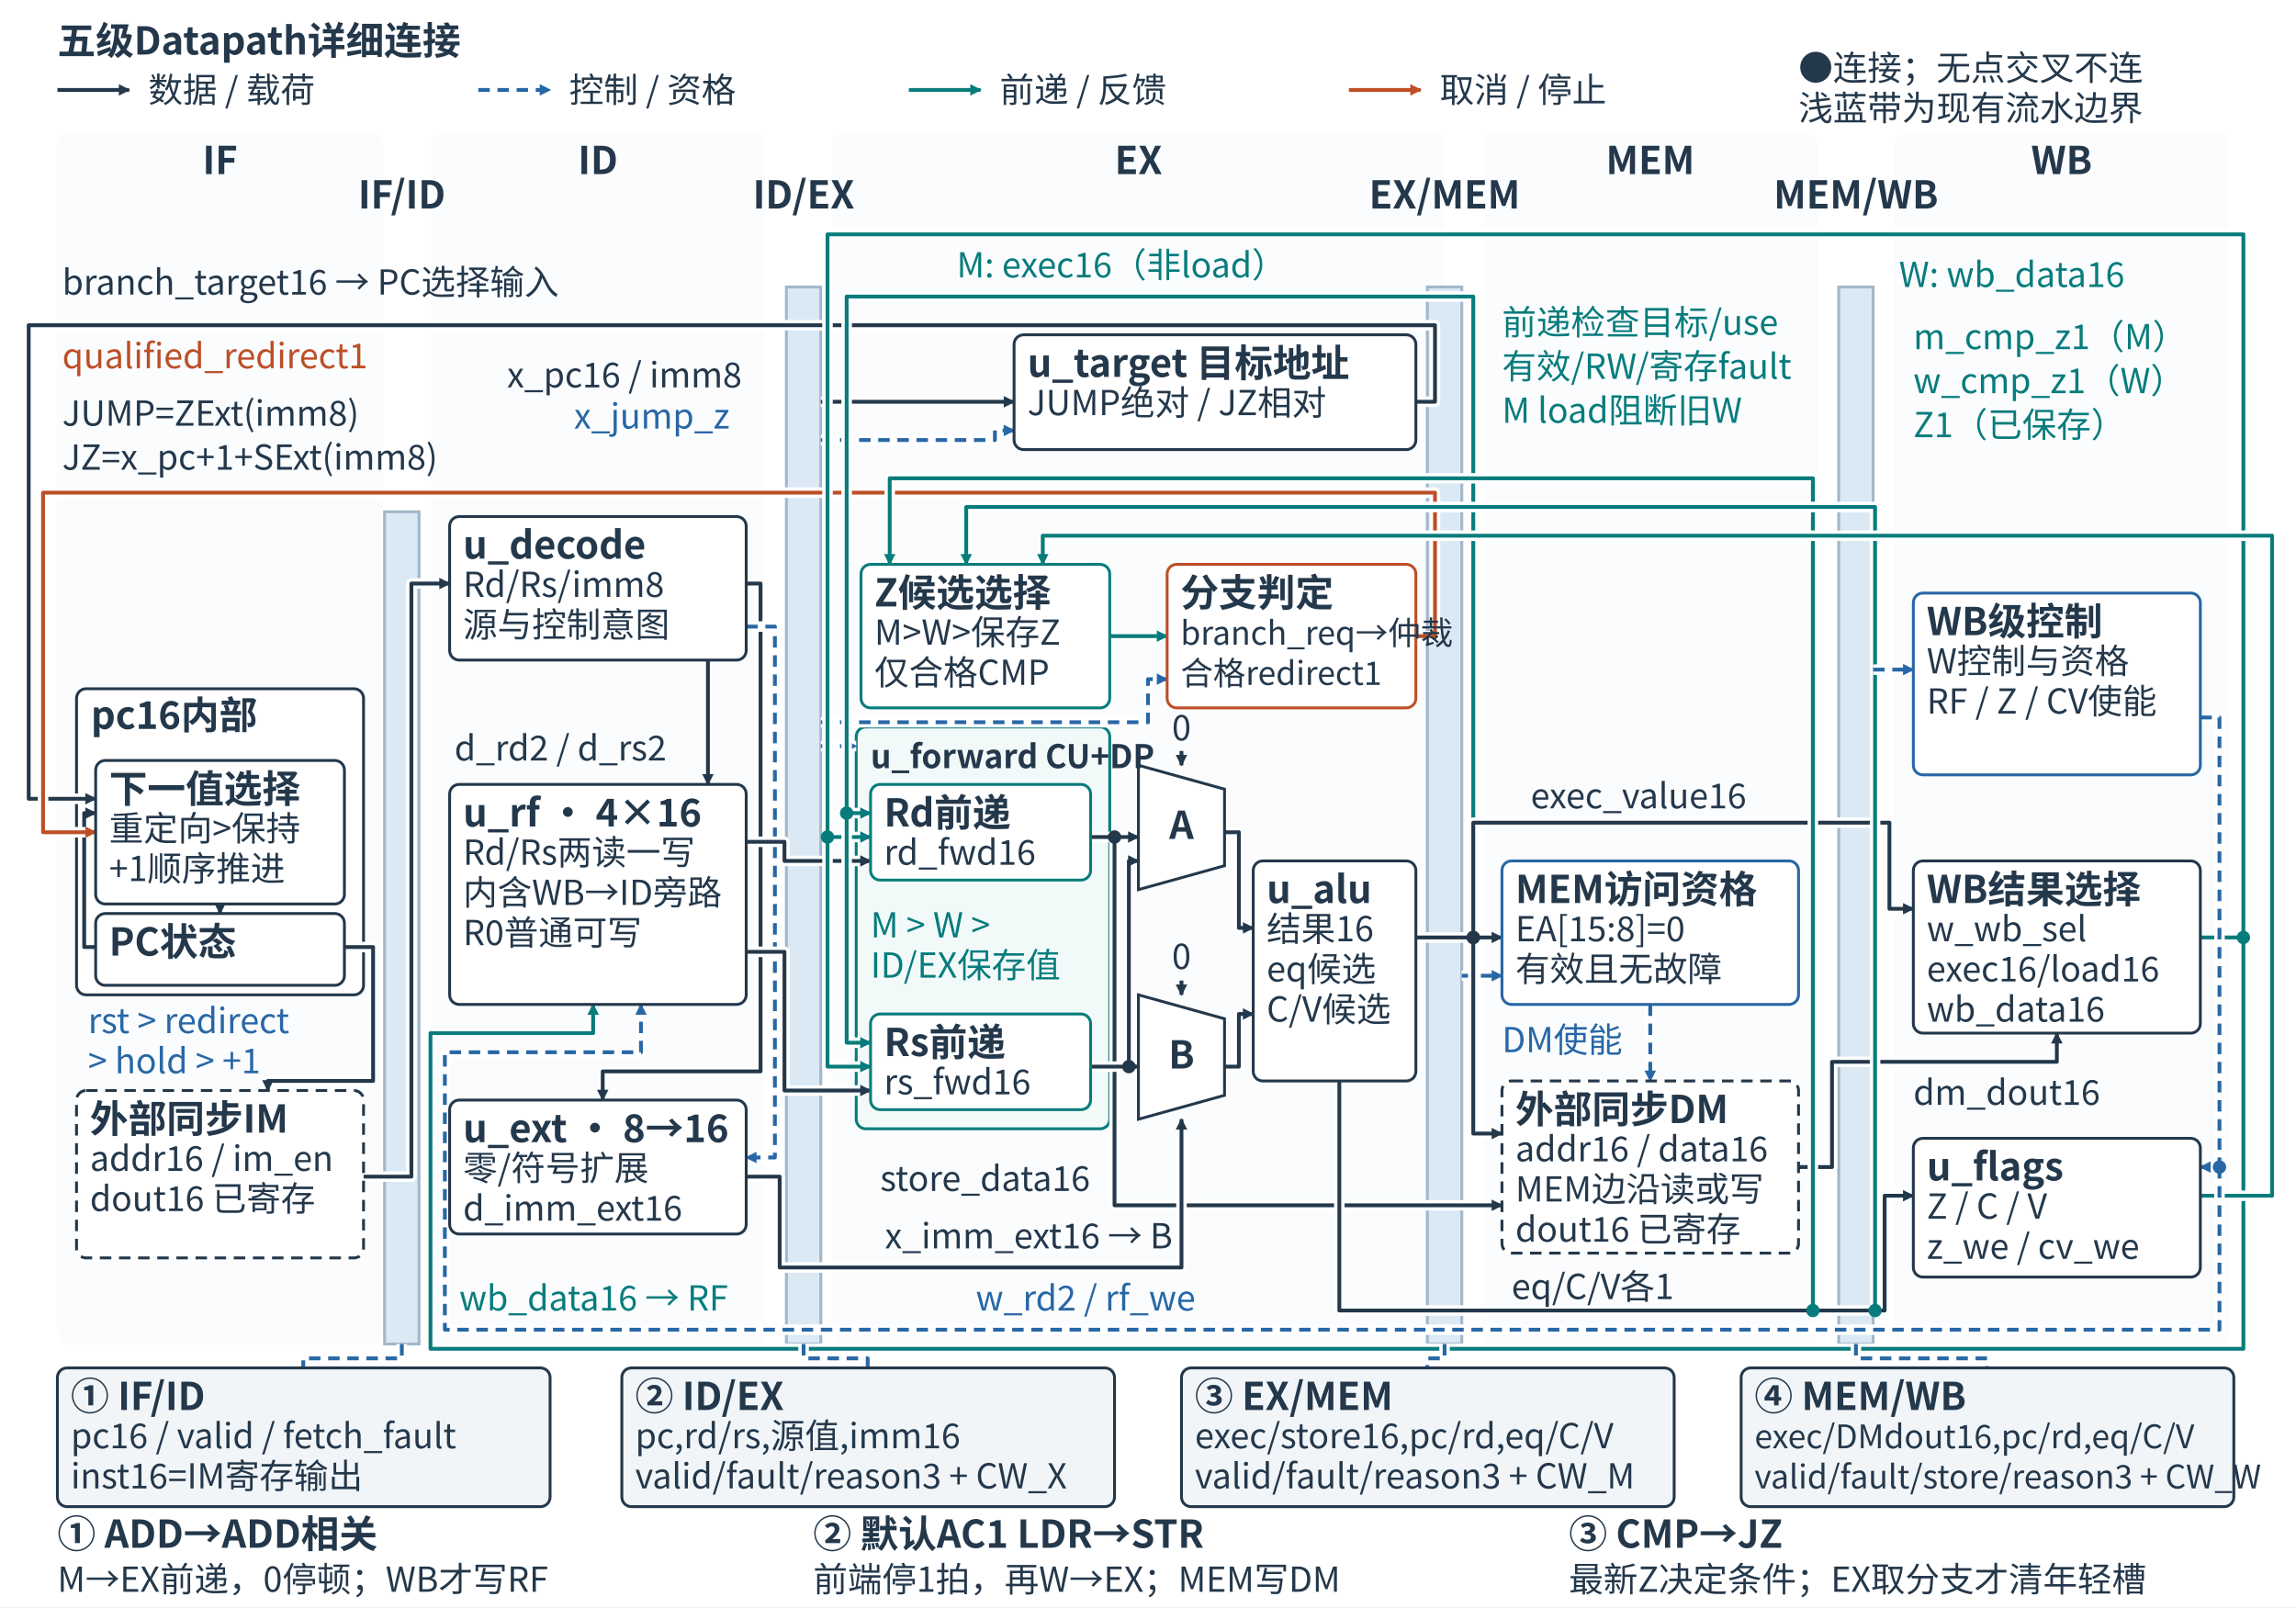
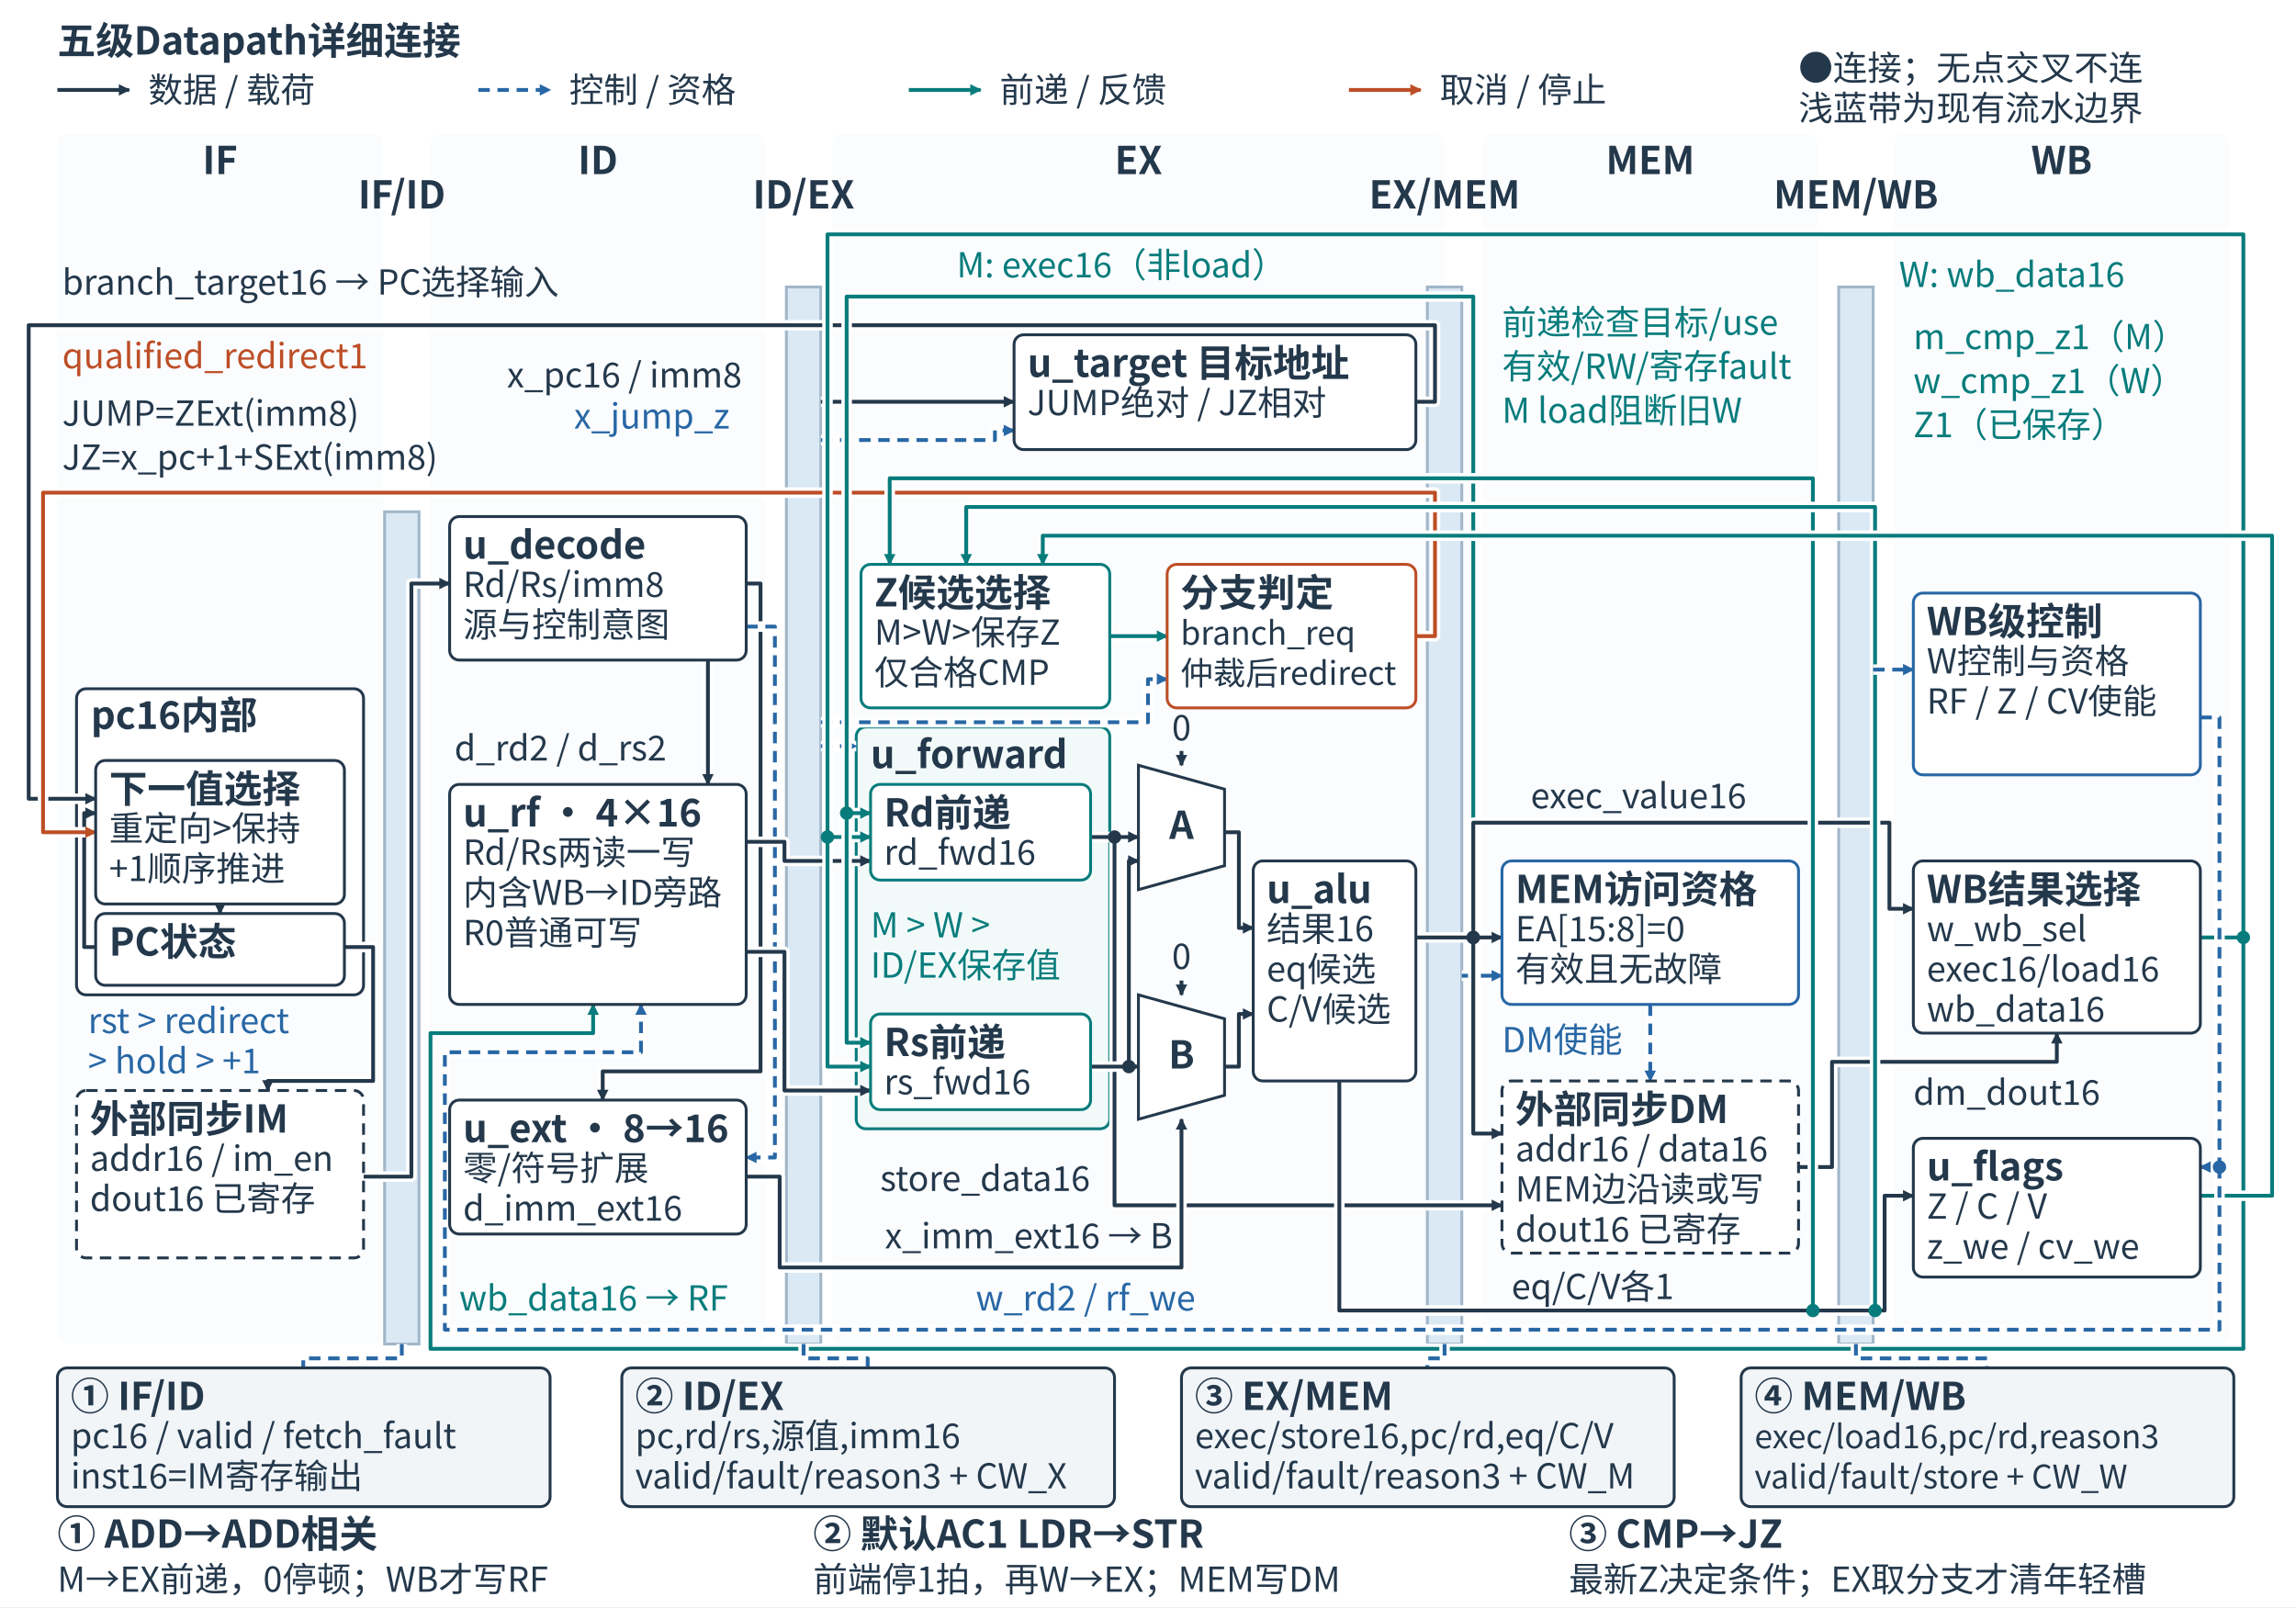
<svg xmlns="http://www.w3.org/2000/svg" width="2400" height="1680" viewBox="0 0 2400 1680">
  <defs>
    <marker id="a_data" viewBox="0 0 10 10" refX="9" refY="5" markerWidth="3" markerHeight="3" orient="auto-start-reverse">
      <path d="M0,0 L10,5 L0,10 Z" fill="#24384B" />
    </marker>
    <marker id="a_ctrl" viewBox="0 0 10 10" refX="9" refY="5" markerWidth="3" markerHeight="3" orient="auto-start-reverse">
      <path d="M0,0 L10,5 L0,10 Z" fill="#2867A5" />
    </marker>
    <marker id="a_fwd" viewBox="0 0 10 10" refX="9" refY="5" markerWidth="3" markerHeight="3" orient="auto-start-reverse">
      <path d="M0,0 L10,5 L0,10 Z" fill="#087C7C" />
    </marker>
    <marker id="a_kill" viewBox="0 0 10 10" refX="9" refY="5" markerWidth="3" markerHeight="3" orient="auto-start-reverse">
      <path d="M0,0 L10,5 L0,10 Z" fill="#BD4E26" />
    </marker>
    <marker id="a_muted" viewBox="0 0 10 10" refX="9" refY="5" markerWidth="3" markerHeight="3" orient="auto-start-reverse">
      <path d="M0,0 L10,5 L0,10 Z" fill="#536477" />
    </marker>
    <marker id="a_line" viewBox="0 0 10 10" refX="9" refY="5" markerWidth="3" markerHeight="3" orient="auto-start-reverse">
      <path d="M0,0 L10,5 L0,10 Z" fill="#BDCBD5" />
    </marker>
    <marker id="a_pale" viewBox="0 0 10 10" refX="9" refY="5" markerWidth="3" markerHeight="3" orient="auto-start-reverse">
      <path d="M0,0 L10,5 L0,10 Z" fill="#F2F6F9" />
    </marker>
  </defs>
  <style>text{font-family:"Microsoft YaHei","Noto Sans CJK SC",Arial,sans-serif}</style>
  <rect width="2400" height="1680" fill="white" />
  <rect id="stage_IF" x="60" y="140" width="340" height="1265" rx="10" fill="#FAFCFE" stroke="none" stroke-width="3" />
  <rect id="stage_ID" x="450" y="140" width="350" height="1265" rx="10" fill="#FAFCFE" stroke="none" stroke-width="3" />
  <rect id="stage_EX" x="870" y="140" width="640" height="1265" rx="10" fill="#FAFCFE" stroke="none" stroke-width="3" />
  <rect id="stage_MEM" x="1550" y="140" width="350" height="1265" rx="10" fill="#FAFCFE" stroke="none" stroke-width="3" />
  <rect id="stage_WB" x="1980" y="140" width="350" height="1265" rx="10" fill="#FAFCFE" stroke="none" stroke-width="3" />
  <rect id="boundary_0" x="402" y="535" width="36" height="870" rx="0" fill="#DBE9F5" stroke="#A2B7C9" stroke-width="3" />
  <rect id="boundary_1" x="822" y="300" width="36" height="1105" rx="0" fill="#DBE9F5" stroke="#A2B7C9" stroke-width="3" />
  <rect id="boundary_2" x="1492" y="300" width="36" height="1105" rx="0" fill="#DBE9F5" stroke="#A2B7C9" stroke-width="3" />
  <rect id="boundary_3" x="1922" y="300" width="36" height="1105" rx="0" fill="#DBE9F5" stroke="#A2B7C9" stroke-width="3" />
  <rect id="pc16_scope" x="80" y="720" width="300" height="320" rx="10" fill="white" stroke="#24384B" stroke-width="3" />
  <rect id="forward_scope" x="895" y="760" width="265" height="420" rx="10" fill="#F2FAF9" stroke="#087C7C" stroke-width="3" />
  <path d="M 60,94 L 135,94" fill="none" stroke="white" stroke-width="11" stroke-linejoin="round" />
  <path id="legend_data" d="M 60,94 L 135,94" fill="none" stroke="#24384B" stroke-width="4" stroke-linejoin="round" marker-end="url(#a_data)" />
  <path d="M 500,94 L 575,94" fill="none" stroke="white" stroke-width="11" stroke-linejoin="round" />
  <path id="legend_ctrl" d="M 500,94 L 575,94" fill="none" stroke="#2867A5" stroke-width="4" stroke-linejoin="round" stroke-dasharray="12 8" marker-end="url(#a_ctrl)" />
  <path d="M 950,94 L 1025,94" fill="none" stroke="white" stroke-width="11" stroke-linejoin="round" />
  <path id="legend_fwd" d="M 950,94 L 1025,94" fill="none" stroke="#087C7C" stroke-width="4" stroke-linejoin="round" marker-end="url(#a_fwd)" />
  <path d="M 1410,94 L 1485,94" fill="none" stroke="white" stroke-width="11" stroke-linejoin="round" />
  <path id="legend_kill" d="M 1410,94 L 1485,94" fill="none" stroke="#BD4E26" stroke-width="4" stroke-linejoin="round" marker-end="url(#a_kill)" />
  <path d="M 230,945 L 230,955" fill="none" stroke="white" stroke-width="11" stroke-linejoin="round" />
  <path id="pc_next_state" d="M 230,945 L 230,955" fill="none" stroke="#24384B" stroke-width="4" stroke-linejoin="round" marker-end="url(#a_data)" />
  <path d="M 100,990 L 88,990 L 88,850 L 100,850" fill="none" stroke="white" stroke-width="11" stroke-linejoin="round" />
  <path id="pc_hold_plus1" d="M 100,990 L 88,990 L 88,850 L 100,850" fill="none" stroke="#24384B" stroke-width="4" stroke-linejoin="round" marker-end="url(#a_data)" />
  <path d="M 360,990 L 390,990 L 390,1130 L 280,1130 L 280,1140" fill="none" stroke="white" stroke-width="11" stroke-linejoin="round" />
  <path id="pc_im" d="M 360,990 L 390,990 L 390,1130 L 280,1130 L 280,1140" fill="none" stroke="#24384B" stroke-width="4" stroke-linejoin="round" marker-end="url(#a_data)" />
  <path d="M 380,1230 L 430,1230 L 430,610 L 470,610" fill="none" stroke="white" stroke-width="11" stroke-linejoin="round" />
  <path id="im_inst" d="M 380,1230 L 430,1230 L 430,610 L 470,610" fill="none" stroke="#24384B" stroke-width="4" stroke-linejoin="round" marker-end="url(#a_data)" />
  <path d="M 740,690 L 740,820" fill="none" stroke="white" stroke-width="11" stroke-linejoin="round" />
  <path id="decode_rf_addr" d="M 740,690 L 740,820" fill="none" stroke="#24384B" stroke-width="4" stroke-linejoin="round" marker-end="url(#a_data)" />
  <path d="M 780,610 L 795,610 L 795,1120 L 630,1120 L 630,1150" fill="none" stroke="white" stroke-width="11" stroke-linejoin="round" />
  <path id="imm8_ext" d="M 780,610 L 795,610 L 795,1120 L 630,1120 L 630,1150" fill="none" stroke="#24384B" stroke-width="4" stroke-linejoin="round" marker-end="url(#a_data)" />
  <path d="M 780,655 L 810,655 L 810,1210 L 780,1210" fill="none" stroke="white" stroke-width="11" stroke-linejoin="round" />
  <path id="sign_ext" d="M 780,655 L 810,655 L 810,1210 L 780,1210" fill="none" stroke="#2867A5" stroke-width="4" stroke-linejoin="round" stroke-dasharray="12 8" marker-end="url(#a_ctrl)" />
  <path d="M 858,420 L 1060,420" fill="none" stroke="white" stroke-width="11" stroke-linejoin="round" />
  <path id="target_pc_imm" d="M 858,420 L 1060,420" fill="none" stroke="#24384B" stroke-width="4" stroke-linejoin="round" marker-end="url(#a_data)" />
  <path d="M 858,460 L 1040,460 L 1040,450 L 1060,450" fill="none" stroke="white" stroke-width="11" stroke-linejoin="round" />
  <path id="target_relative_mode" d="M 858,460 L 1040,460 L 1040,450 L 1060,450" fill="none" stroke="#2867A5" stroke-width="4" stroke-linejoin="round" stroke-dasharray="12 8" marker-end="url(#a_ctrl)" />
  <path d="M 1160,665 L 1220,665" fill="none" stroke="white" stroke-width="11" stroke-linejoin="round" />
  <path id="z_to_request" d="M 1160,665 L 1220,665" fill="none" stroke="#087C7C" stroke-width="4" stroke-linejoin="round" marker-end="url(#a_fwd)" />
  <path d="M 858,755 L 1200,755 L 1200,710 L 1220,710" fill="none" stroke="white" stroke-width="11" stroke-linejoin="round" />
  <path id="x_branch_controls" d="M 858,755 L 1200,755 L 1200,710 L 1220,710" fill="none" stroke="#2867A5" stroke-width="4" stroke-linejoin="round" stroke-dasharray="12 8" marker-end="url(#a_ctrl)" />
  <path d="M 1480,420 L 1500,420 L 1500,340 L 30,340 L 30,835 L 100,835" fill="none" stroke="white" stroke-width="11" stroke-linejoin="round" />
  <path id="target_to_pc" d="M 1480,420 L 1500,420 L 1500,340 L 30,340 L 30,835 L 100,835" fill="none" stroke="#24384B" stroke-width="4" stroke-linejoin="round" marker-end="url(#a_data)" />
  <path d="M 1480,665 L 1500,665 L 1500,515 L 45,515 L 45,870 L 100,870" fill="none" stroke="white" stroke-width="11" stroke-linejoin="round" />
  <path id="redirect_to_pc" d="M 1480,665 L 1500,665 L 1500,515 L 45,515 L 45,870 L 100,870" fill="none" stroke="#BD4E26" stroke-width="4" stroke-linejoin="round" marker-end="url(#a_kill)" />
  <path d="M 780,880 L 820,880 L 820,900 L 910,900" fill="none" stroke="white" stroke-width="11" stroke-linejoin="round" />
  <path id="x_rd_saved" d="M 780,880 L 820,880 L 820,900 L 910,900" fill="none" stroke="#24384B" stroke-width="4" stroke-linejoin="round" marker-end="url(#a_data)" />
  <path d="M 780,995 L 820,995 L 820,1140 L 910,1140" fill="none" stroke="white" stroke-width="11" stroke-linejoin="round" />
  <path id="x_rs_saved" d="M 780,995 L 820,995 L 820,1140 L 910,1140" fill="none" stroke="#24384B" stroke-width="4" stroke-linejoin="round" marker-end="url(#a_data)" />
  <path d="M 858,780 L 895,780" fill="none" stroke="white" stroke-width="11" stroke-linejoin="round" />
  <path id="fwd_x_tags" d="M 858,780 L 895,780" fill="none" stroke="#2867A5" stroke-width="4" stroke-linejoin="round" stroke-dasharray="12 8" marker-end="url(#a_ctrl)" />
  <path d="M 2300,980 L 2345,980 L 2345,245 L 865,245 L 865,1115 L 910,1115" fill="none" stroke="white" stroke-width="11" stroke-linejoin="round" />
  <path id="W_return" d="M 2300,980 L 2345,980 L 2345,245 L 865,245 L 865,1115 L 910,1115" fill="none" stroke="#087C7C" stroke-width="4" stroke-linejoin="round" marker-end="url(#a_fwd)" />
  <path d="M 865,875 L 910,875" fill="none" stroke="white" stroke-width="11" stroke-linejoin="round" />
  <path id="W_to_rd" d="M 865,875 L 910,875" fill="none" stroke="#087C7C" stroke-width="4" stroke-linejoin="round" marker-end="url(#a_fwd)" />
  <path d="M 1540,980 L 1540,310 L 885,310 L 885,1090 L 910,1090" fill="none" stroke="white" stroke-width="11" stroke-linejoin="round" />
  <path id="M_return" d="M 1540,980 L 1540,310 L 885,310 L 885,1090 L 910,1090" fill="none" stroke="#087C7C" stroke-width="4" stroke-linejoin="round" marker-end="url(#a_fwd)" />
  <path d="M 885,850 L 910,850" fill="none" stroke="white" stroke-width="11" stroke-linejoin="round" />
  <path id="M_to_rd" d="M 885,850 L 910,850" fill="none" stroke="#087C7C" stroke-width="4" stroke-linejoin="round" marker-end="url(#a_fwd)" />
  <path d="M 1235,785 L 1235,800" fill="none" stroke="white" stroke-width="11" stroke-linejoin="round" />
  <path id="zero_a" d="M 1235,785 L 1235,800" fill="none" stroke="#24384B" stroke-width="4" stroke-linejoin="round" marker-end="url(#a_data)" />
  <path d="M 1235,1025 L 1235,1040" fill="none" stroke="white" stroke-width="11" stroke-linejoin="round" />
  <path id="zero_b" d="M 1235,1025 L 1235,1040" fill="none" stroke="#24384B" stroke-width="4" stroke-linejoin="round" marker-end="url(#a_data)" />
  <path d="M 1140,875 L 1190,875" fill="none" stroke="white" stroke-width="11" stroke-linejoin="round" />
  <path id="rd_to_a" d="M 1140,875 L 1190,875" fill="none" stroke="#24384B" stroke-width="4" stroke-linejoin="round" marker-end="url(#a_data)" />
  <path d="M 1165,875 L 1165,1260 L 1570,1260" fill="none" stroke="white" stroke-width="11" stroke-linejoin="round" />
  <path id="rd_store" d="M 1165,875 L 1165,1260 L 1570,1260" fill="none" stroke="#24384B" stroke-width="4" stroke-linejoin="round" marker-end="url(#a_data)" />
  <path d="M 1140,1115 L 1180,1115 L 1180,900 L 1190,900" fill="none" stroke="white" stroke-width="11" stroke-linejoin="round" />
  <path id="rs_to_a" d="M 1140,1115 L 1180,1115 L 1180,900 L 1190,900" fill="none" stroke="#24384B" stroke-width="4" stroke-linejoin="round" marker-end="url(#a_data)" />
  <path d="M 1180,1115 L 1190,1115" fill="none" stroke="white" stroke-width="11" stroke-linejoin="round" />
  <path id="rs_to_b" d="M 1180,1115 L 1190,1115" fill="none" stroke="#24384B" stroke-width="4" stroke-linejoin="round" marker-end="url(#a_data)" />
  <path d="M 780,1230 L 815,1230 L 815,1325 L 1235,1325 L 1235,1170" fill="none" stroke="white" stroke-width="11" stroke-linejoin="round" />
  <path id="imm_to_b" d="M 780,1230 L 815,1230 L 815,1325 L 1235,1325 L 1235,1170" fill="none" stroke="#24384B" stroke-width="4" stroke-linejoin="round" marker-end="url(#a_data)" />
  <path d="M 1280,870 L 1295,870 L 1295,970 L 1310,970" fill="none" stroke="white" stroke-width="11" stroke-linejoin="round" />
  <path id="a_to_alu" d="M 1280,870 L 1295,870 L 1295,970 L 1310,970" fill="none" stroke="#24384B" stroke-width="4" stroke-linejoin="round" marker-end="url(#a_data)" />
  <path d="M 1280,1115 L 1295,1115 L 1295,1060 L 1310,1060" fill="none" stroke="white" stroke-width="11" stroke-linejoin="round" />
  <path id="b_to_alu" d="M 1280,1115 L 1295,1115 L 1295,1060 L 1310,1060" fill="none" stroke="#24384B" stroke-width="4" stroke-linejoin="round" marker-end="url(#a_data)" />
  <path d="M 1480,980 L 1570,980" fill="none" stroke="white" stroke-width="11" stroke-linejoin="round" />
  <path id="result_to_m" d="M 1480,980 L 1570,980" fill="none" stroke="#24384B" stroke-width="4" stroke-linejoin="round" marker-end="url(#a_data)" />
  <path d="M 1528,1020 L 1570,1020" fill="none" stroke="white" stroke-width="11" stroke-linejoin="round" />
  <path id="M_control_input" d="M 1528,1020 L 1570,1020" fill="none" stroke="#2867A5" stroke-width="4" stroke-linejoin="round" stroke-dasharray="12 8" marker-end="url(#a_ctrl)" />
  <path d="M 1540,980 L 1540,1185 L 1570,1185" fill="none" stroke="white" stroke-width="11" stroke-linejoin="round" />
  <path id="ea_dm_addr" d="M 1540,980 L 1540,1185 L 1570,1185" fill="none" stroke="#24384B" stroke-width="4" stroke-linejoin="round" marker-end="url(#a_data)" />
  <path d="M 1725,1050 L 1725,1130" fill="none" stroke="white" stroke-width="11" stroke-linejoin="round" />
  <path id="ea_enable" d="M 1725,1050 L 1725,1130" fill="none" stroke="#2867A5" stroke-width="4" stroke-linejoin="round" stroke-dasharray="12 8" marker-end="url(#a_ctrl)" />
  <path d="M 1540,980 L 1540,860 L 1975,860 L 1975,950 L 2000,950" fill="none" stroke="white" stroke-width="11" stroke-linejoin="round" />
  <path id="exec_to_w" d="M 1540,980 L 1540,860 L 1975,860 L 1975,950 L 2000,950" fill="none" stroke="#24384B" stroke-width="4" stroke-linejoin="round" marker-end="url(#a_data)" />
  <path d="M 1880,1220 L 1915,1220 L 1915,1110 L 2150,1110 L 2150,1080" fill="none" stroke="white" stroke-width="11" stroke-linejoin="round" />
  <path id="dm_load_to_w" d="M 1880,1220 L 1915,1220 L 1915,1110 L 2150,1110 L 2150,1080" fill="none" stroke="#24384B" stroke-width="4" stroke-linejoin="round" marker-end="url(#a_data)" />
  <path d="M 2345,980 L 2345,1410 L 450,1410 L 450,1080 L 620,1080 L 620,1050" fill="none" stroke="white" stroke-width="11" stroke-linejoin="round" />
  <path id="rf_writeback" d="M 2345,980 L 2345,1410 L 450,1410 L 450,1080 L 620,1080 L 620,1050" fill="none" stroke="#087C7C" stroke-width="4" stroke-linejoin="round" marker-end="url(#a_fwd)" />
  <path d="M 1400,1130 L 1400,1370 L 1970,1370 L 1970,1250 L 2000,1250" fill="none" stroke="white" stroke-width="11" stroke-linejoin="round" />
  <path id="cmp_cv_pipeline" d="M 1400,1130 L 1400,1370 L 1970,1370 L 1970,1250 L 2000,1250" fill="none" stroke="#24384B" stroke-width="4" stroke-linejoin="round" marker-end="url(#a_data)" />
  <path d="M 1895,1370 L 1895,500 L 930,500 L 930,590" fill="none" stroke="white" stroke-width="11" stroke-linejoin="round" />
  <path id="M_Z_return" d="M 1895,1370 L 1895,500 L 930,500 L 930,590" fill="none" stroke="#087C7C" stroke-width="4" stroke-linejoin="round" marker-end="url(#a_fwd)" />
  <path d="M 1960,1370 L 1960,530 L 1010,530 L 1010,590" fill="none" stroke="white" stroke-width="11" stroke-linejoin="round" />
  <path id="W_Z_return" d="M 1960,1370 L 1960,530 L 1010,530 L 1010,590" fill="none" stroke="#087C7C" stroke-width="4" stroke-linejoin="round" marker-end="url(#a_fwd)" />
  <path d="M 2300,1250 L 2375,1250 L 2375,560 L 1090,560 L 1090,590" fill="none" stroke="white" stroke-width="11" stroke-linejoin="round" />
  <path id="saved_Z_return" d="M 2300,1250 L 2375,1250 L 2375,560 L 1090,560 L 1090,590" fill="none" stroke="#087C7C" stroke-width="4" stroke-linejoin="round" marker-end="url(#a_fwd)" />
  <path d="M 1958,700 L 2000,700" fill="none" stroke="white" stroke-width="11" stroke-linejoin="round" />
  <path id="W_control_input" d="M 1958,700 L 2000,700" fill="none" stroke="#2867A5" stroke-width="4" stroke-linejoin="round" stroke-dasharray="12 8" marker-end="url(#a_ctrl)" />
  <path d="M 2300,750 L 2320,750 L 2320,1220 L 2300,1220" fill="none" stroke="white" stroke-width="11" stroke-linejoin="round" />
  <path id="W_control_trunk" d="M 2300,750 L 2320,750 L 2320,1220 L 2300,1220" fill="none" stroke="#2867A5" stroke-width="4" stroke-linejoin="round" stroke-dasharray="12 8" marker-end="url(#a_ctrl)" />
  <path d="M 2320,1220 L 2320,1390 L 465,1390 L 465,1100 L 670,1100 L 670,1050" fill="none" stroke="white" stroke-width="11" stroke-linejoin="round" />
  <path id="rf_write_control" d="M 2320,1220 L 2320,1390 L 465,1390 L 465,1100 L 670,1100 L 670,1050" fill="none" stroke="#2867A5" stroke-width="4" stroke-linejoin="round" stroke-dasharray="12 8" marker-end="url(#a_ctrl)" />
  <path d="M 420,1405 L 420,1420 L 317,1420 L 317,1430" fill="none" stroke="white" stroke-width="11" stroke-linejoin="round" />
  <path id="payload_attach_0" d="M 420,1405 L 420,1420 L 317,1420 L 317,1430" fill="none" stroke="#2867A5" stroke-width="4" stroke-linejoin="round" stroke-dasharray="12 8" />
  <path d="M 840,1405 L 840,1420 L 907,1420 L 907,1430" fill="none" stroke="white" stroke-width="11" stroke-linejoin="round" />
  <path id="payload_attach_1" d="M 840,1405 L 840,1420 L 907,1420 L 907,1430" fill="none" stroke="#2867A5" stroke-width="4" stroke-linejoin="round" stroke-dasharray="12 8" />
  <path d="M 1510,1405 L 1510,1420 L 1492,1420 L 1492,1430" fill="none" stroke="white" stroke-width="11" stroke-linejoin="round" />
  <path id="payload_attach_2" d="M 1510,1405 L 1510,1420 L 1492,1420 L 1492,1430" fill="none" stroke="#2867A5" stroke-width="4" stroke-linejoin="round" stroke-dasharray="12 8" />
  <path d="M 1940,1405 L 1940,1420 L 2077,1420 L 2077,1430" fill="none" stroke="white" stroke-width="11" stroke-linejoin="round" />
  <path id="payload_attach_3" d="M 1940,1405 L 1940,1420 L 2077,1420 L 2077,1430" fill="none" stroke="#2867A5" stroke-width="4" stroke-linejoin="round" stroke-dasharray="12 8" />
  <rect id="pc_next" x="100" y="795" width="260" height="150" rx="10" fill="white" stroke="#24384B" stroke-width="3" />
  <rect id="pc_state" x="100" y="955" width="260" height="75" rx="10" fill="white" stroke="#24384B" stroke-width="3" />
  <rect id="im" x="80" y="1140" width="300" height="175" rx="10" fill="white" stroke="#24384B" stroke-width="3" stroke-dasharray="12 8" />
  <rect id="decode" x="470" y="540" width="310" height="150" rx="10" fill="white" stroke="#24384B" stroke-width="3" />
  <rect id="rf" x="470" y="820" width="310" height="230" rx="10" fill="white" stroke="#24384B" stroke-width="3" />
  <rect id="ext" x="470" y="1150" width="310" height="140" rx="10" fill="white" stroke="#24384B" stroke-width="3" />
  <rect id="target" x="1060" y="350" width="420" height="120" rx="10" fill="white" stroke="#24384B" stroke-width="3" />
  <rect id="z_mux" x="900" y="590" width="260" height="150" rx="10" fill="white" stroke="#087C7C" stroke-width="3" />
  <rect id="branch_qual" x="1220" y="590" width="260" height="150" rx="10" fill="white" stroke="#BD4E26" stroke-width="3" />
  <rect id="rd_forward" x="910" y="820" width="230" height="100" rx="10" fill="white" stroke="#087C7C" stroke-width="3" />
  <rect id="rs_forward" x="910" y="1060" width="230" height="100" rx="10" fill="white" stroke="#087C7C" stroke-width="3" />
  <path id="a_mux" d="M1190,800 L1280,825 V905 L1190,930 Z" fill="white" stroke="#24384B" stroke-width="3" />
  <path id="b_mux" d="M1190,1040 L1280,1065 V1145 L1190,1170 Z" fill="white" stroke="#24384B" stroke-width="3" />
  <rect id="alu" x="1310" y="900" width="170" height="230" rx="10" fill="white" stroke="#24384B" stroke-width="3" />
  <rect id="ea_guard" x="1570" y="900" width="310" height="150" rx="10" fill="white" stroke="#2867A5" stroke-width="3" />
  <rect id="dm" x="1570" y="1130" width="310" height="180" rx="10" fill="white" stroke="#24384B" stroke-width="3" stroke-dasharray="12 8" />
  <rect id="wb_mux" x="2000" y="900" width="300" height="180" rx="10" fill="white" stroke="#24384B" stroke-width="3" />
  <rect id="flags" x="2000" y="1190" width="300" height="145" rx="10" fill="white" stroke="#24384B" stroke-width="3" />
  <rect id="wb_control" x="2000" y="620" width="300" height="190" rx="10" fill="white" stroke="#2867A5" stroke-width="3" />
  <rect id="payload_0" x="60" y="1430" width="515" height="145" rx="10" fill="#F1F5F8" stroke="#24384B" stroke-width="3" />
  <rect id="payload_1" x="650" y="1430" width="515" height="145" rx="10" fill="#F1F5F8" stroke="#24384B" stroke-width="3" />
  <rect id="payload_2" x="1235" y="1430" width="515" height="145" rx="10" fill="#F1F5F8" stroke="#24384B" stroke-width="3" />
  <rect id="payload_3" x="1820" y="1430" width="515" height="145" rx="10" fill="#F1F5F8" stroke="#24384B" stroke-width="3" />
  <text x="60" y="57" font-size="40" font-weight="700" text-anchor="start" fill="#24384B">
    <tspan x="60" dy="0">五级Datapath详细连接</tspan>
  </text>
  <text x="155" y="107" font-size="36" font-weight="400" text-anchor="start" fill="#24384B">
    <tspan x="155" dy="0">数据 / 载荷</tspan>
  </text>
  <text x="595" y="107" font-size="36" font-weight="400" text-anchor="start" fill="#24384B">
    <tspan x="595" dy="0">控制 / 资格</tspan>
  </text>
  <text x="1045" y="107" font-size="36" font-weight="400" text-anchor="start" fill="#24384B">
    <tspan x="1045" dy="0">前递 / 反馈</tspan>
  </text>
  <text x="1505" y="107" font-size="36" font-weight="400" text-anchor="start" fill="#24384B">
    <tspan x="1505" dy="0">取消 / 停止</tspan>
  </text>
  <text x="1880" y="84" font-size="36" font-weight="400" text-anchor="start" fill="#24384B">
    <tspan x="1880" dy="0">●连接；无点交叉不连</tspan>
    <tspan x="1880" dy="42">浅蓝带为现有流水边界</tspan>
  </text>
  <text x="230.0" y="182" font-size="40" font-weight="700" text-anchor="middle" fill="#24384B">
    <tspan x="230.0" dy="0">IF</tspan>
  </text>
  <text x="625.0" y="182" font-size="40" font-weight="700" text-anchor="middle" fill="#24384B">
    <tspan x="625.0" dy="0">ID</tspan>
  </text>
  <text x="1190.0" y="182" font-size="40" font-weight="700" text-anchor="middle" fill="#24384B">
    <tspan x="1190.0" dy="0">EX</tspan>
  </text>
  <text x="1725.0" y="182" font-size="40" font-weight="700" text-anchor="middle" fill="#24384B">
    <tspan x="1725.0" dy="0">MEM</tspan>
  </text>
  <text x="2155.0" y="182" font-size="40" font-weight="700" text-anchor="middle" fill="#24384B">
    <tspan x="2155.0" dy="0">WB</tspan>
  </text>
  <text x="420" y="218" font-size="40" font-weight="700" text-anchor="middle" fill="#24384B">
    <tspan x="420" dy="0">IF/ID</tspan>
  </text>
  <text x="840" y="218" font-size="40" font-weight="700" text-anchor="middle" fill="#24384B">
    <tspan x="840" dy="0">ID/EX</tspan>
  </text>
  <text x="1510" y="218" font-size="40" font-weight="700" text-anchor="middle" fill="#24384B">
    <tspan x="1510" dy="0">EX/MEM</tspan>
  </text>
  <text x="1940" y="218" font-size="40" font-weight="700" text-anchor="middle" fill="#24384B">
    <tspan x="1940" dy="0">MEM/WB</tspan>
  </text>
  <text x="95" y="762" font-size="40" font-weight="700" text-anchor="start" fill="#24384B">
    <tspan x="95" dy="0">pc16内部</tspan>
  </text>
  <text x="114" y="839" font-size="40" font-weight="700" text-anchor="start" fill="#24384B">
    <tspan x="114" dy="0">下一值选择</tspan>
  </text>
  <text x="114" y="879" font-size="36" font-weight="400" text-anchor="start" fill="#24384B">
    <tspan x="114" dy="0">重定向&gt;保持</tspan>
    <tspan x="114" dy="42">+1顺序推进</tspan>
  </text>
  <text x="114" y="999" font-size="40" font-weight="700" text-anchor="start" fill="#24384B">
    <tspan x="114" dy="0">PC状态</tspan>
  </text>
  <text x="92" y="1080" font-size="36" font-weight="400" text-anchor="start" fill="#2867A5">
    <tspan x="92" dy="0">rst &gt; redirect</tspan>
    <tspan x="92" dy="42">    &gt; hold &gt; +1</tspan>
  </text>
  <text x="94" y="1184" font-size="40" font-weight="700" text-anchor="start" fill="#24384B">
    <tspan x="94" dy="0">外部同步IM</tspan>
  </text>
  <text x="94" y="1224" font-size="36" font-weight="400" text-anchor="start" fill="#24384B">
    <tspan x="94" dy="0">addr16 / im_en</tspan>
    <tspan x="94" dy="42">dout16 已寄存</tspan>
  </text>
  <text x="484" y="584" font-size="40" font-weight="700" text-anchor="start" fill="#24384B">
    <tspan x="484" dy="0">u_decode</tspan>
  </text>
  <text x="484" y="624" font-size="36" font-weight="400" text-anchor="start" fill="#24384B">
    <tspan x="484" dy="0">Rd/Rs/imm8</tspan>
    <tspan x="484" dy="42">源与控制意图</tspan>
  </text>
  <text x="484" y="864" font-size="40" font-weight="700" text-anchor="start" fill="#24384B">
    <tspan x="484" dy="0">u_rf · 4×16</tspan>
  </text>
  <text x="484" y="904" font-size="36" font-weight="400" text-anchor="start" fill="#24384B">
    <tspan x="484" dy="0">Rd/Rs两读一写</tspan>
    <tspan x="484" dy="42">内含WB→ID旁路</tspan>
    <tspan x="484" dy="42">R0普通可写</tspan>
  </text>
  <text x="484" y="1194" font-size="40" font-weight="700" text-anchor="start" fill="#24384B">
    <tspan x="484" dy="0">u_ext · 8→16</tspan>
  </text>
  <text x="484" y="1234" font-size="36" font-weight="400" text-anchor="start" fill="#24384B">
    <tspan x="484" dy="0">零/符号扩展</tspan>
    <tspan x="484" dy="42">d_imm_ext16</tspan>
  </text>
  <text x="475" y="795" font-size="36" font-weight="400" text-anchor="start" fill="#24384B">
    <tspan x="475" dy="0">d_rd2 / d_rs2</tspan>
  </text>
  <text x="1074" y="394" font-size="40" font-weight="700" text-anchor="start" fill="#24384B">
    <tspan x="1074" dy="0">u_target 目标地址</tspan>
  </text>
  <text x="1074" y="434" font-size="36" font-weight="400" text-anchor="start" fill="#24384B">
    <tspan x="1074" dy="0">JUMP绝对 / JZ相对</tspan>
  </text>
  <text x="530" y="405" font-size="36" font-weight="400" text-anchor="start" fill="#24384B">
    <tspan x="530" dy="0">x_pc16 / imm8</tspan>
  </text>
  <text x="600" y="448" font-size="36" font-weight="400" text-anchor="start" fill="#2867A5">
    <tspan x="600" dy="0">x_jump_z</tspan>
  </text>
  <text x="914" y="634" font-size="40" font-weight="700" text-anchor="start" fill="#24384B">
    <tspan x="914" dy="0">Z候选选择</tspan>
  </text>
  <text x="914" y="674" font-size="36" font-weight="400" text-anchor="start" fill="#24384B">
    <tspan x="914" dy="0">M&gt;W&gt;保存Z</tspan>
    <tspan x="914" dy="42">仅合格CMP</tspan>
  </text>
  <text x="1234" y="634" font-size="40" font-weight="700" text-anchor="start" fill="#24384B">
    <tspan x="1234" dy="0">分支判定</tspan>
  </text>
  <text x="1234" y="674" font-size="34" font-weight="400" text-anchor="start" fill="#24384B">
-     <tspan x="1234" dy="0">branch_req→仲裁</tspan>
-     <tspan x="1234" dy="42">合格redirect1</tspan>
+     <tspan x="1234" dy="0">branch_req</tspan>
+     <tspan x="1234" dy="42">仲裁后redirect</tspan>
  </text>
  <text x="65" y="308" font-size="36" font-weight="400" text-anchor="start" fill="#24384B">
    <tspan x="65" dy="0">branch_target16 → PC选择输入</tspan>
  </text>
  <text x="65" y="385" font-size="36" font-weight="400" text-anchor="start" fill="#BD4E26">
    <tspan x="65" dy="0">qualified_redirect1</tspan>
  </text>
  <text x="65" y="445" font-size="36" font-weight="400" text-anchor="start" fill="#24384B">
    <tspan x="65" dy="0">JUMP=ZExt(imm8)</tspan>
    <tspan x="65" dy="46">JZ=x_pc+1+SExt(imm8)</tspan>
  </text>
-   <text x="910" y="803" font-size="34" font-weight="700" text-anchor="start" fill="#24384B">
-     <tspan x="910" dy="0">u_forward CU+DP</tspan>
+   <text x="910" y="803" font-size="40" font-weight="700" text-anchor="start" fill="#24384B">
+     <tspan x="910" dy="0">u_forward</tspan>
  </text>
  <text x="924" y="864" font-size="40" font-weight="700" text-anchor="start" fill="#24384B">
    <tspan x="924" dy="0">Rd前递</tspan>
  </text>
  <text x="924" y="904" font-size="36" font-weight="400" text-anchor="start" fill="#24384B">
    <tspan x="924" dy="0">rd_fwd16</tspan>
  </text>
  <text x="924" y="1104" font-size="40" font-weight="700" text-anchor="start" fill="#24384B">
    <tspan x="924" dy="0">Rs前递</tspan>
  </text>
  <text x="924" y="1144" font-size="36" font-weight="400" text-anchor="start" fill="#24384B">
    <tspan x="924" dy="0">rs_fwd16</tspan>
  </text>
  <text x="910" y="980" font-size="36" font-weight="400" text-anchor="start" fill="#087C7C">
    <tspan x="910" dy="0">M &gt; W &gt;</tspan>
    <tspan x="910" dy="42">ID/EX保存值</tspan>
  </text>
  <text x="1985" y="300" font-size="36" font-weight="400" text-anchor="start" fill="#087C7C">
    <tspan x="1985" dy="0">W: wb_data16</tspan>
  </text>
  <text x="1000" y="290" font-size="36" font-weight="400" text-anchor="start" fill="#087C7C">
    <tspan x="1000" dy="0">M: exec16（非load）</tspan>
  </text>
  <text x="1570" y="350" font-size="36" font-weight="400" text-anchor="start" fill="#087C7C">
    <tspan x="1570" dy="0">前递检查目标/use</tspan>
    <tspan x="1570" dy="46">有效/RW/寄存fault</tspan>
    <tspan x="1570" dy="46">M load阻断旧W</tspan>
  </text>
  <text x="1235.0" y="877.0" font-size="40" font-weight="700" text-anchor="middle" fill="#24384B">
    <tspan x="1235.0" dy="0">A</tspan>
  </text>
  <text x="1235.0" y="1117.0" font-size="40" font-weight="700" text-anchor="middle" fill="#24384B">
    <tspan x="1235.0" dy="0">B</tspan>
  </text>
  <text x="1235" y="774" font-size="36" font-weight="400" text-anchor="middle" fill="#24384B">
    <tspan x="1235" dy="0">0</tspan>
  </text>
  <text x="1235" y="1013" font-size="36" font-weight="400" text-anchor="middle" fill="#24384B">
    <tspan x="1235" dy="0">0</tspan>
  </text>
  <text x="920" y="1245" font-size="36" font-weight="400" text-anchor="start" fill="#24384B">
    <tspan x="920" dy="0">store_data16</tspan>
  </text>
  <text x="925" y="1305" font-size="36" font-weight="400" text-anchor="start" fill="#24384B">
    <tspan x="925" dy="0">x_imm_ext16 → B</tspan>
  </text>
  <text x="1324" y="944" font-size="40" font-weight="700" text-anchor="start" fill="#24384B">
    <tspan x="1324" dy="0">u_alu</tspan>
  </text>
  <text x="1324" y="984" font-size="36" font-weight="400" text-anchor="start" fill="#24384B">
    <tspan x="1324" dy="0">结果16</tspan>
    <tspan x="1324" dy="42">eq候选</tspan>
    <tspan x="1324" dy="42">C/V候选</tspan>
  </text>
  <text x="1584" y="944" font-size="40" font-weight="700" text-anchor="start" fill="#24384B">
    <tspan x="1584" dy="0">MEM访问资格</tspan>
  </text>
  <text x="1584" y="984" font-size="36" font-weight="400" text-anchor="start" fill="#24384B">
    <tspan x="1584" dy="0">EA[15:8]=0</tspan>
    <tspan x="1584" dy="42">有效且无故障</tspan>
  </text>
  <text x="1584" y="1174" font-size="40" font-weight="700" text-anchor="start" fill="#24384B">
    <tspan x="1584" dy="0">外部同步DM</tspan>
  </text>
  <text x="1584" y="1214" font-size="36" font-weight="400" text-anchor="start" fill="#24384B">
    <tspan x="1584" dy="0">addr16 / data16</tspan>
    <tspan x="1584" dy="42">MEM边沿读或写</tspan>
    <tspan x="1584" dy="42">dout16 已寄存</tspan>
  </text>
  <text x="1570" y="1100" font-size="36" font-weight="400" text-anchor="start" fill="#2867A5">
    <tspan x="1570" dy="0">DM使能</tspan>
  </text>
  <text x="1600" y="845" font-size="36" font-weight="400" text-anchor="start" fill="#24384B">
    <tspan x="1600" dy="0">exec_value16</tspan>
  </text>
  <text x="2014" y="944" font-size="40" font-weight="700" text-anchor="start" fill="#24384B">
    <tspan x="2014" dy="0">WB结果选择</tspan>
  </text>
  <text x="2014" y="984" font-size="36" font-weight="400" text-anchor="start" fill="#24384B">
    <tspan x="2014" dy="0">w_wb_sel</tspan>
    <tspan x="2014" dy="42">exec16/load16</tspan>
    <tspan x="2014" dy="42">wb_data16</tspan>
  </text>
  <text x="2000" y="1155" font-size="36" font-weight="400" text-anchor="start" fill="#24384B">
    <tspan x="2000" dy="0">dm_dout16</tspan>
  </text>
  <text x="2014" y="1234" font-size="40" font-weight="700" text-anchor="start" fill="#24384B">
    <tspan x="2014" dy="0">u_flags</tspan>
  </text>
  <text x="2014" y="1274" font-size="36" font-weight="400" text-anchor="start" fill="#24384B">
    <tspan x="2014" dy="0">Z / C / V</tspan>
    <tspan x="2014" dy="42">z_we / cv_we</tspan>
  </text>
  <text x="480" y="1370" font-size="36" font-weight="400" text-anchor="start" fill="#087C7C">
    <tspan x="480" dy="0">wb_data16 → RF</tspan>
  </text>
  <text x="1020" y="1370" font-size="36" font-weight="400" text-anchor="start" fill="#2867A5">
    <tspan x="1020" dy="0">w_rd2 / rf_we</tspan>
  </text>
  <text x="1580" y="1358" font-size="36" font-weight="400" text-anchor="start" fill="#24384B">
    <tspan x="1580" dy="0">eq/C/V各1</tspan>
  </text>
  <text x="2000" y="365" font-size="36" font-weight="400" text-anchor="start" fill="#087C7C">
    <tspan x="2000" dy="0">m_cmp_z1（M）</tspan>
    <tspan x="2000" dy="46">w_cmp_z1（W）</tspan>
    <tspan x="2000" dy="46">Z1（已保存）</tspan>
  </text>
  <text x="2014" y="664" font-size="40" font-weight="700" text-anchor="start" fill="#24384B">
    <tspan x="2014" dy="0">WB级控制</tspan>
  </text>
  <text x="2014" y="704" font-size="36" font-weight="400" text-anchor="start" fill="#24384B">
    <tspan x="2014" dy="0">W控制与资格</tspan>
    <tspan x="2014" dy="42">RF / Z / CV使能</tspan>
  </text>
  <text x="74" y="1474" font-size="40" font-weight="700" text-anchor="start" fill="#24384B">
    <tspan x="74" dy="0">① IF/ID</tspan>
  </text>
  <text x="74" y="1514" font-size="36" font-weight="400" text-anchor="start" fill="#24384B">
    <tspan x="74" dy="0">pc16 / valid / fetch_fault</tspan>
    <tspan x="74" dy="42">inst16=IM寄存输出</tspan>
  </text>
  <text x="664" y="1474" font-size="40" font-weight="700" text-anchor="start" fill="#24384B">
    <tspan x="664" dy="0">② ID/EX</tspan>
  </text>
  <text x="664" y="1514" font-size="36" font-weight="400" text-anchor="start" fill="#24384B">
    <tspan x="664" dy="0">pc,rd/rs,源值,imm16</tspan>
    <tspan x="664" dy="42">valid/fault/reason3 + CW_X</tspan>
  </text>
  <text x="1249" y="1474" font-size="40" font-weight="700" text-anchor="start" fill="#24384B">
    <tspan x="1249" dy="0">③ EX/MEM</tspan>
  </text>
  <text x="1249" y="1514" font-size="36" font-weight="400" text-anchor="start" fill="#24384B">
    <tspan x="1249" dy="0">exec/store16,pc/rd,eq/C/V</tspan>
    <tspan x="1249" dy="42">valid/fault/reason3 + CW_M</tspan>
  </text>
  <text x="1834" y="1474" font-size="40" font-weight="700" text-anchor="start" fill="#24384B">
    <tspan x="1834" dy="0">④ MEM/WB</tspan>
  </text>
  <text x="1834" y="1514" font-size="34" font-weight="400" text-anchor="start" fill="#24384B">
-     <tspan x="1834" dy="0">exec/DMdout16,pc/rd,eq/C/V</tspan>
-     <tspan x="1834" dy="42">valid/fault/store/reason3 + CW_W</tspan>
+     <tspan x="1834" dy="0">exec/load16,pc/rd,reason3</tspan>
+     <tspan x="1834" dy="42">valid/fault/store + CW_W</tspan>
  </text>
  <text x="60" y="1618" font-size="40" font-weight="700" text-anchor="start" fill="#24384B">
    <tspan x="60" dy="0">① ADD→ADD相关</tspan>
  </text>
  <text x="60" y="1664" font-size="36" font-weight="400" text-anchor="start" fill="#24384B">
    <tspan x="60" dy="0">M→EX前递，0停顿；WB才写RF</tspan>
  </text>
  <text x="850" y="1618" font-size="40" font-weight="700" text-anchor="start" fill="#24384B">
    <tspan x="850" dy="0">② 默认AC1 LDR→STR</tspan>
  </text>
  <text x="850" y="1664" font-size="36" font-weight="400" text-anchor="start" fill="#24384B">
    <tspan x="850" dy="0">前端停1拍，再W→EX；MEM写DM</tspan>
  </text>
  <text x="1640" y="1618" font-size="40" font-weight="700" text-anchor="start" fill="#24384B">
    <tspan x="1640" dy="0">③ CMP→JZ</tspan>
  </text>
  <text x="1640" y="1664" font-size="36" font-weight="400" text-anchor="start" fill="#24384B">
    <tspan x="1640" dy="0">最新Z决定条件；EX取分支才清年轻槽</tspan>
  </text>
  <circle cx="865" cy="875" r="7" fill="#087C7C" />
  <circle cx="885" cy="850" r="7" fill="#087C7C" />
  <circle cx="1165" cy="875" r="7" fill="#24384B" />
  <circle cx="1180" cy="1115" r="7" fill="#24384B" />
  <circle cx="1540" cy="980" r="7" fill="#24384B" />
  <circle cx="1540" cy="980" r="7" fill="#24384B" />
  <circle cx="2345" cy="980" r="7" fill="#087C7C" />
  <circle cx="1895" cy="1370" r="7" fill="#087C7C" />
  <circle cx="1960" cy="1370" r="7" fill="#087C7C" />
  <circle cx="2320" cy="1220" r="7" fill="#2867A5" />
</svg>
